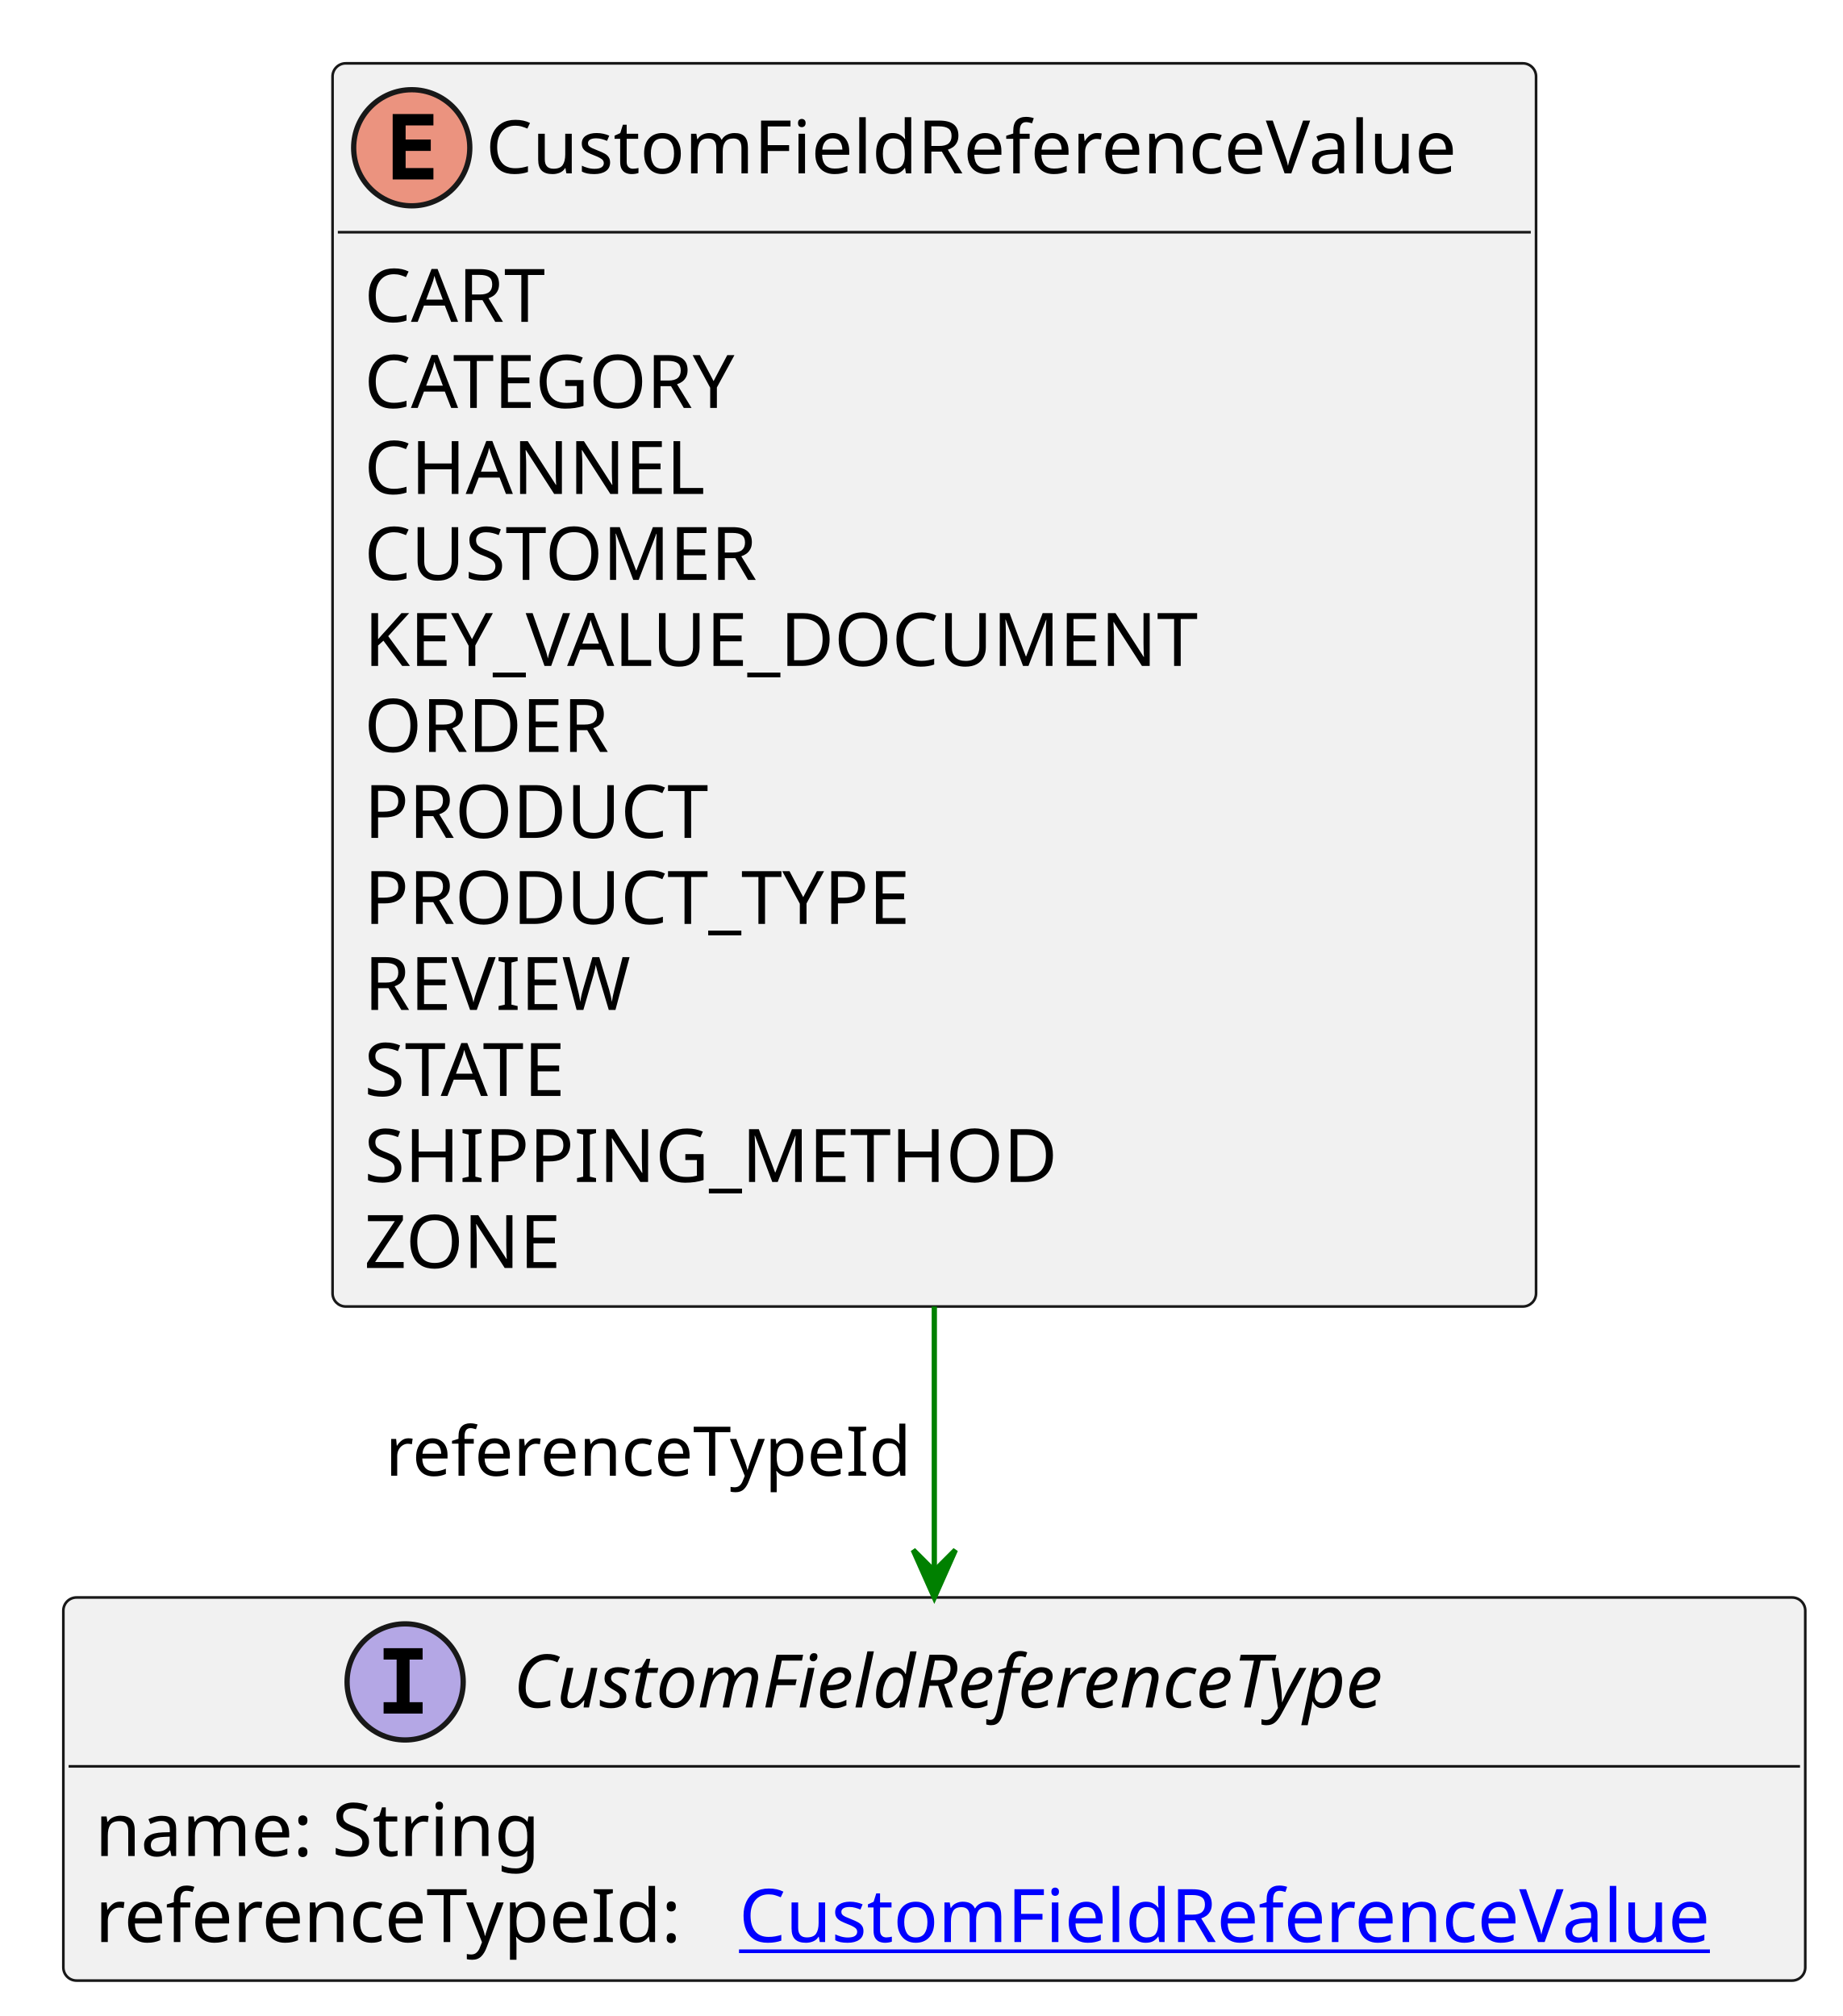
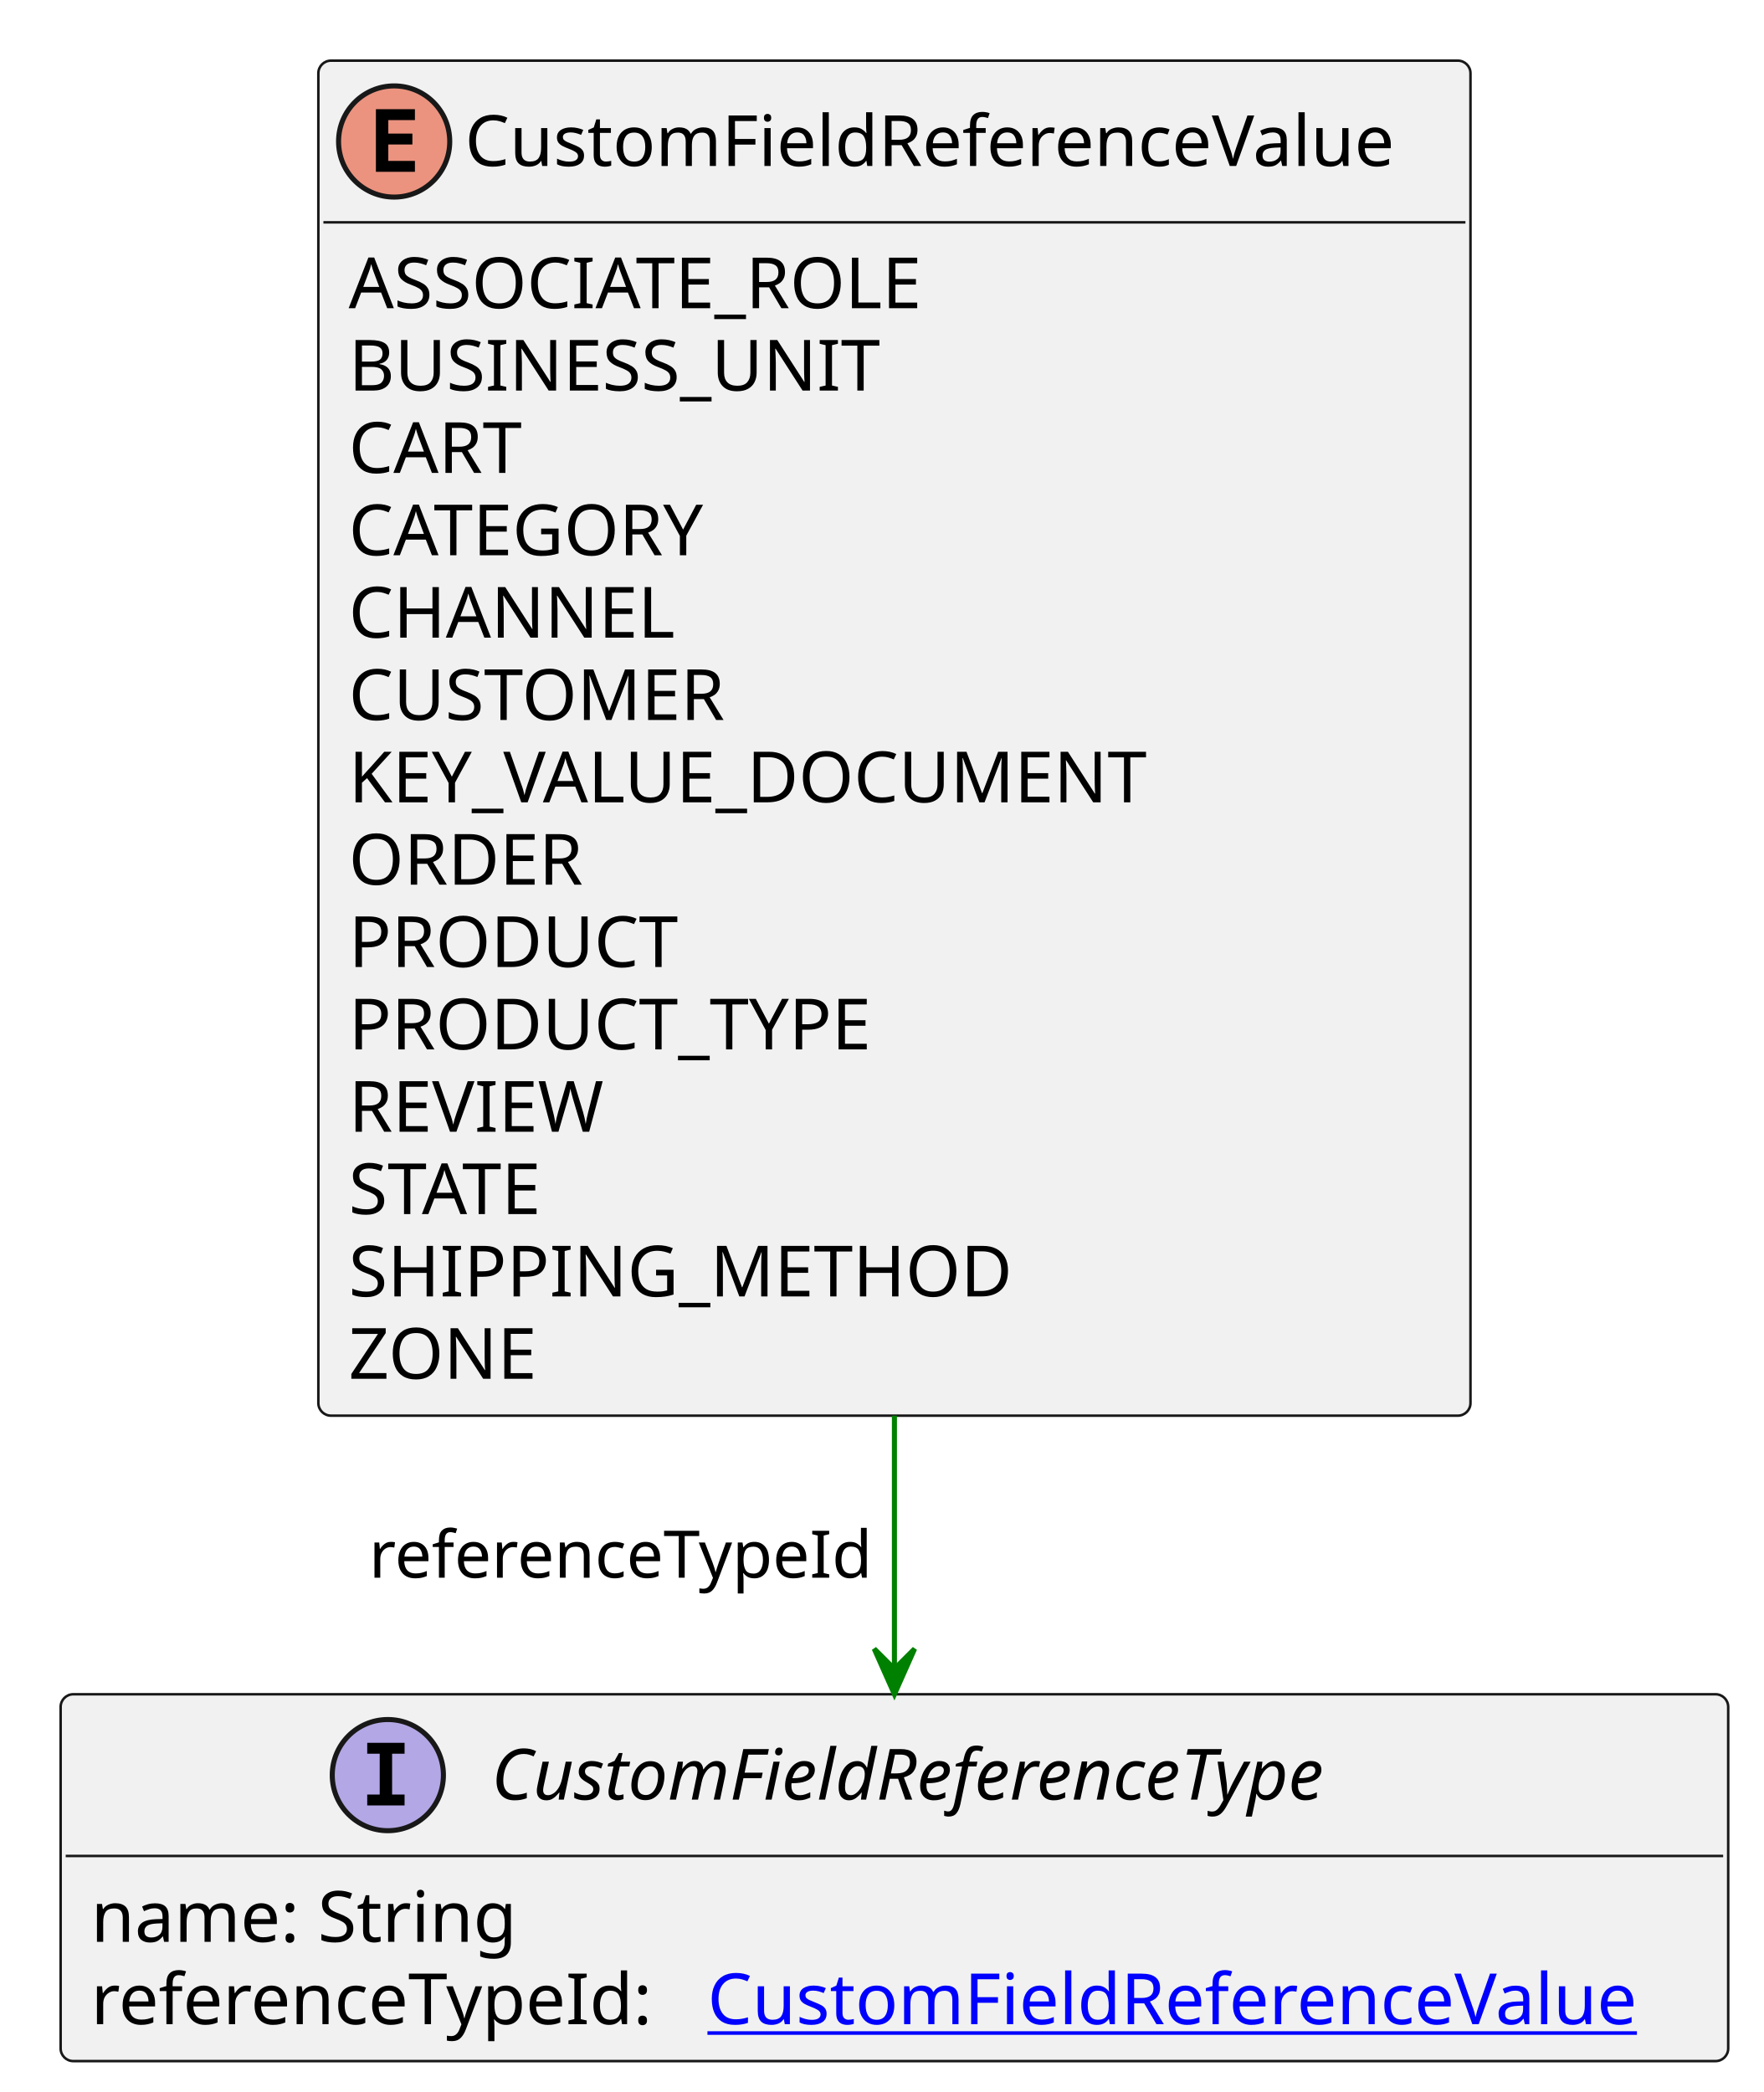
- <svg xmlns="http://www.w3.org/2000/svg" xmlns:xlink="http://www.w3.org/1999/xlink" contentStyleType="text/css" height="382px" preserveAspectRatio="none" style="width:349px;height:382px;background:#FFFFFF;" version="1.1" viewBox="0 0 349 382" width="349px" zoomAndPan="magnify">
+ <svg xmlns="http://www.w3.org/2000/svg" xmlns:xlink="http://www.w3.org/1999/xlink" contentStyleType="text/css" height="414px" preserveAspectRatio="none" style="width:349px;height:414px;background:#FFFFFF;" version="1.1" viewBox="0 0 349 414" width="349px" zoomAndPan="magnify">
  <defs />
  <g>
    <g id="elem_CustomFieldReferenceValue">
-       <rect codeLine="3" fill="#F1F1F1" height="235.562" id="CustomFieldReferenceValue" rx="2.5" ry="2.5" style="stroke:#181818;stroke-width:0.5;" width="228" x="63" y="12" />
+       <rect codeLine="3" fill="#F1F1F1" height="268.156" id="CustomFieldReferenceValue" rx="2.5" ry="2.5" style="stroke:#181818;stroke-width:0.5;" width="228" x="63" y="12" />
      <ellipse cx="78" cy="28" fill="#EB937F" rx="11" ry="11" style="stroke:#181818;stroke-width:1.0;" />
      <path d="M82.109,34 L74.391,34 L74.391,21.609 L82.109,21.609 L82.109,23.766 L76.844,23.766 L76.844,26.438 L81.609,26.438 L81.609,28.594 L76.844,28.594 L76.844,31.844 L82.109,31.844 L82.109,34 Z " fill="#000000" />
      <text fill="#000000" font-family="sans-serif" font-size="14" lengthAdjust="spacing" textLength="196" x="92" y="32.847">CustomFieldReferenceValue</text>
      <line style="stroke:#181818;stroke-width:0.5;" x1="64" x2="290" y1="44" y2="44" />
-       <text fill="#000000" font-family="sans-serif" font-size="14" lengthAdjust="spacing" textLength="38" x="69" y="60.995">CART</text>
-       <text fill="#000000" font-family="sans-serif" font-size="14" lengthAdjust="spacing" textLength="78" x="69" y="77.292">CATEGORY</text>
-       <text fill="#000000" font-family="sans-serif" font-size="14" lengthAdjust="spacing" textLength="65" x="69" y="93.589">CHANNEL</text>
-       <text fill="#000000" font-family="sans-serif" font-size="14" lengthAdjust="spacing" textLength="80" x="69" y="109.886">CUSTOMER</text>
-       <text fill="#000000" font-family="sans-serif" font-size="14" lengthAdjust="spacing" textLength="167" x="69" y="126.183">KEY_VALUE_DOCUMENT</text>
-       <text fill="#000000" font-family="sans-serif" font-size="14" lengthAdjust="spacing" textLength="51" x="69" y="142.48">ORDER</text>
-       <text fill="#000000" font-family="sans-serif" font-size="14" lengthAdjust="spacing" textLength="70" x="69" y="158.776">PRODUCT</text>
-       <text fill="#000000" font-family="sans-serif" font-size="14" lengthAdjust="spacing" textLength="113" x="69" y="175.073">PRODUCT_TYPE</text>
-       <text fill="#000000" font-family="sans-serif" font-size="14" lengthAdjust="spacing" textLength="53" x="69" y="191.37">REVIEW</text>
-       <text fill="#000000" font-family="sans-serif" font-size="14" lengthAdjust="spacing" textLength="45" x="69" y="207.667">STATE</text>
-       <text fill="#000000" font-family="sans-serif" font-size="14" lengthAdjust="spacing" textLength="133" x="69" y="223.964">SHIPPING_METHOD</text>
-       <text fill="#000000" font-family="sans-serif" font-size="14" lengthAdjust="spacing" textLength="40" x="69" y="240.261">ZONE</text>
+       <text fill="#000000" font-family="sans-serif" font-size="14" lengthAdjust="spacing" textLength="122" x="69" y="60.995">ASSOCIATE_ROLE</text>
+       <text fill="#000000" font-family="sans-serif" font-size="14" lengthAdjust="spacing" textLength="108" x="69" y="77.292">BUSINESS_UNIT</text>
+       <text fill="#000000" font-family="sans-serif" font-size="14" lengthAdjust="spacing" textLength="38" x="69" y="93.589">CART</text>
+       <text fill="#000000" font-family="sans-serif" font-size="14" lengthAdjust="spacing" textLength="78" x="69" y="109.886">CATEGORY</text>
+       <text fill="#000000" font-family="sans-serif" font-size="14" lengthAdjust="spacing" textLength="65" x="69" y="126.183">CHANNEL</text>
+       <text fill="#000000" font-family="sans-serif" font-size="14" lengthAdjust="spacing" textLength="80" x="69" y="142.48">CUSTOMER</text>
+       <text fill="#000000" font-family="sans-serif" font-size="14" lengthAdjust="spacing" textLength="167" x="69" y="158.776">KEY_VALUE_DOCUMENT</text>
+       <text fill="#000000" font-family="sans-serif" font-size="14" lengthAdjust="spacing" textLength="51" x="69" y="175.073">ORDER</text>
+       <text fill="#000000" font-family="sans-serif" font-size="14" lengthAdjust="spacing" textLength="70" x="69" y="191.37">PRODUCT</text>
+       <text fill="#000000" font-family="sans-serif" font-size="14" lengthAdjust="spacing" textLength="113" x="69" y="207.667">PRODUCT_TYPE</text>
+       <text fill="#000000" font-family="sans-serif" font-size="14" lengthAdjust="spacing" textLength="53" x="69" y="223.964">REVIEW</text>
+       <text fill="#000000" font-family="sans-serif" font-size="14" lengthAdjust="spacing" textLength="45" x="69" y="240.261">STATE</text>
+       <text fill="#000000" font-family="sans-serif" font-size="14" lengthAdjust="spacing" textLength="133" x="69" y="256.558">SHIPPING_METHOD</text>
+       <text fill="#000000" font-family="sans-serif" font-size="14" lengthAdjust="spacing" textLength="40" x="69" y="272.854">ZONE</text>
    </g>
    <a href="CustomFieldReferenceType.svg" target="_top" title="CustomFieldReferenceType.svg" xlink:actuate="onRequest" xlink:href="CustomFieldReferenceType.svg" xlink:show="new" xlink:title="CustomFieldReferenceType.svg" xlink:type="simple">
      <g id="elem_CustomFieldReferenceType">
-         <rect codeLine="17" fill="#F1F1F1" height="72.594" id="CustomFieldReferenceType" rx="2.5" ry="2.5" style="stroke:#181818;stroke-width:0.5;" width="330" x="12" y="302.695" />
-         <ellipse cx="76.75" cy="318.695" fill="#B4A7E5" rx="11" ry="11" style="stroke:#181818;stroke-width:1.0;" />
-         <path d="M72.672,314.461 L72.672,312.305 L80.062,312.305 L80.062,314.461 L77.594,314.461 L77.594,322.539 L80.062,322.539 L80.062,324.695 L72.672,324.695 L72.672,322.539 L75.141,322.539 L75.141,314.461 L72.672,314.461 Z " fill="#000000" />
-         <text fill="#000000" font-family="sans-serif" font-size="14" font-style="italic" lengthAdjust="spacing" textLength="192" x="97.25" y="323.542">CustomFieldReferenceType</text>
-         <line style="stroke:#181818;stroke-width:0.5;" x1="13" x2="341" y1="334.695" y2="334.695" />
-         <text fill="#000000" font-family="sans-serif" font-size="14" lengthAdjust="spacing" textLength="88" x="18" y="351.69">name: String</text>
-         <text fill="#000000" font-family="sans-serif" font-size="14" lengthAdjust="spacing" textLength="118" x="18" y="367.987">referenceTypeId:</text>
+         <rect codeLine="19" fill="#F1F1F1" height="72.594" id="CustomFieldReferenceType" rx="2.5" ry="2.5" style="stroke:#181818;stroke-width:0.5;" width="330" x="12" y="335.289" />
+         <ellipse cx="76.75" cy="351.289" fill="#B4A7E5" rx="11" ry="11" style="stroke:#181818;stroke-width:1.0;" />
+         <path d="M72.672,347.055 L72.672,344.898 L80.062,344.898 L80.062,347.055 L77.594,347.055 L77.594,355.133 L80.062,355.133 L80.062,357.289 L72.672,357.289 L72.672,355.133 L75.141,355.133 L75.141,347.055 L72.672,347.055 Z " fill="#000000" />
+         <text fill="#000000" font-family="sans-serif" font-size="14" font-style="italic" lengthAdjust="spacing" textLength="192" x="97.25" y="356.136">CustomFieldReferenceType</text>
+         <line style="stroke:#181818;stroke-width:0.5;" x1="13" x2="341" y1="367.289" y2="367.289" />
+         <text fill="#000000" font-family="sans-serif" font-size="14" lengthAdjust="spacing" textLength="88" x="18" y="384.284">name: String</text>
+         <text fill="#000000" font-family="sans-serif" font-size="14" lengthAdjust="spacing" textLength="118" x="18" y="400.581">referenceTypeId:</text>
        <a href="CustomFieldReferenceValue.svg" target="_top" title="CustomFieldReferenceValue.svg" xlink:actuate="onRequest" xlink:href="CustomFieldReferenceValue.svg" xlink:show="new" xlink:title="CustomFieldReferenceValue.svg" xlink:type="simple">
-           <text fill="#0000FF" font-family="sans-serif" font-size="14" lengthAdjust="spacing" text-decoration="underline" textLength="196" x="140" y="367.987">CustomFieldReferenceValue</text>
+           <text fill="#0000FF" font-family="sans-serif" font-size="14" lengthAdjust="spacing" text-decoration="underline" textLength="196" x="140" y="400.581">CustomFieldReferenceValue</text>
        </a>
      </g>
    </a>
-     <line style="stroke:#008000;stroke-width:1.0;" x1="177" x2="177" y1="247.562" y2="302.695" />
-     <polygon fill="#008000" points="177,302.695,181,293.695,177,297.695,173,293.695,177,302.695" style="stroke:#008000;stroke-width:1.0;" />
-     <text fill="#000000" font-family="sans-serif" font-size="13" lengthAdjust="spacing" textLength="102" x="73" y="279.629">referenceTypeId</text>
+     <line style="stroke:#008000;stroke-width:1.0;" x1="177" x2="177" y1="280.156" y2="335.289" />
+     <polygon fill="#008000" points="177,335.289,181,326.289,177,330.289,173,326.289,177,335.289" style="stroke:#008000;stroke-width:1.0;" />
+     <text fill="#000000" font-family="sans-serif" font-size="13" lengthAdjust="spacing" textLength="102" x="73" y="312.223">referenceTypeId</text>
  </g>
</svg>
